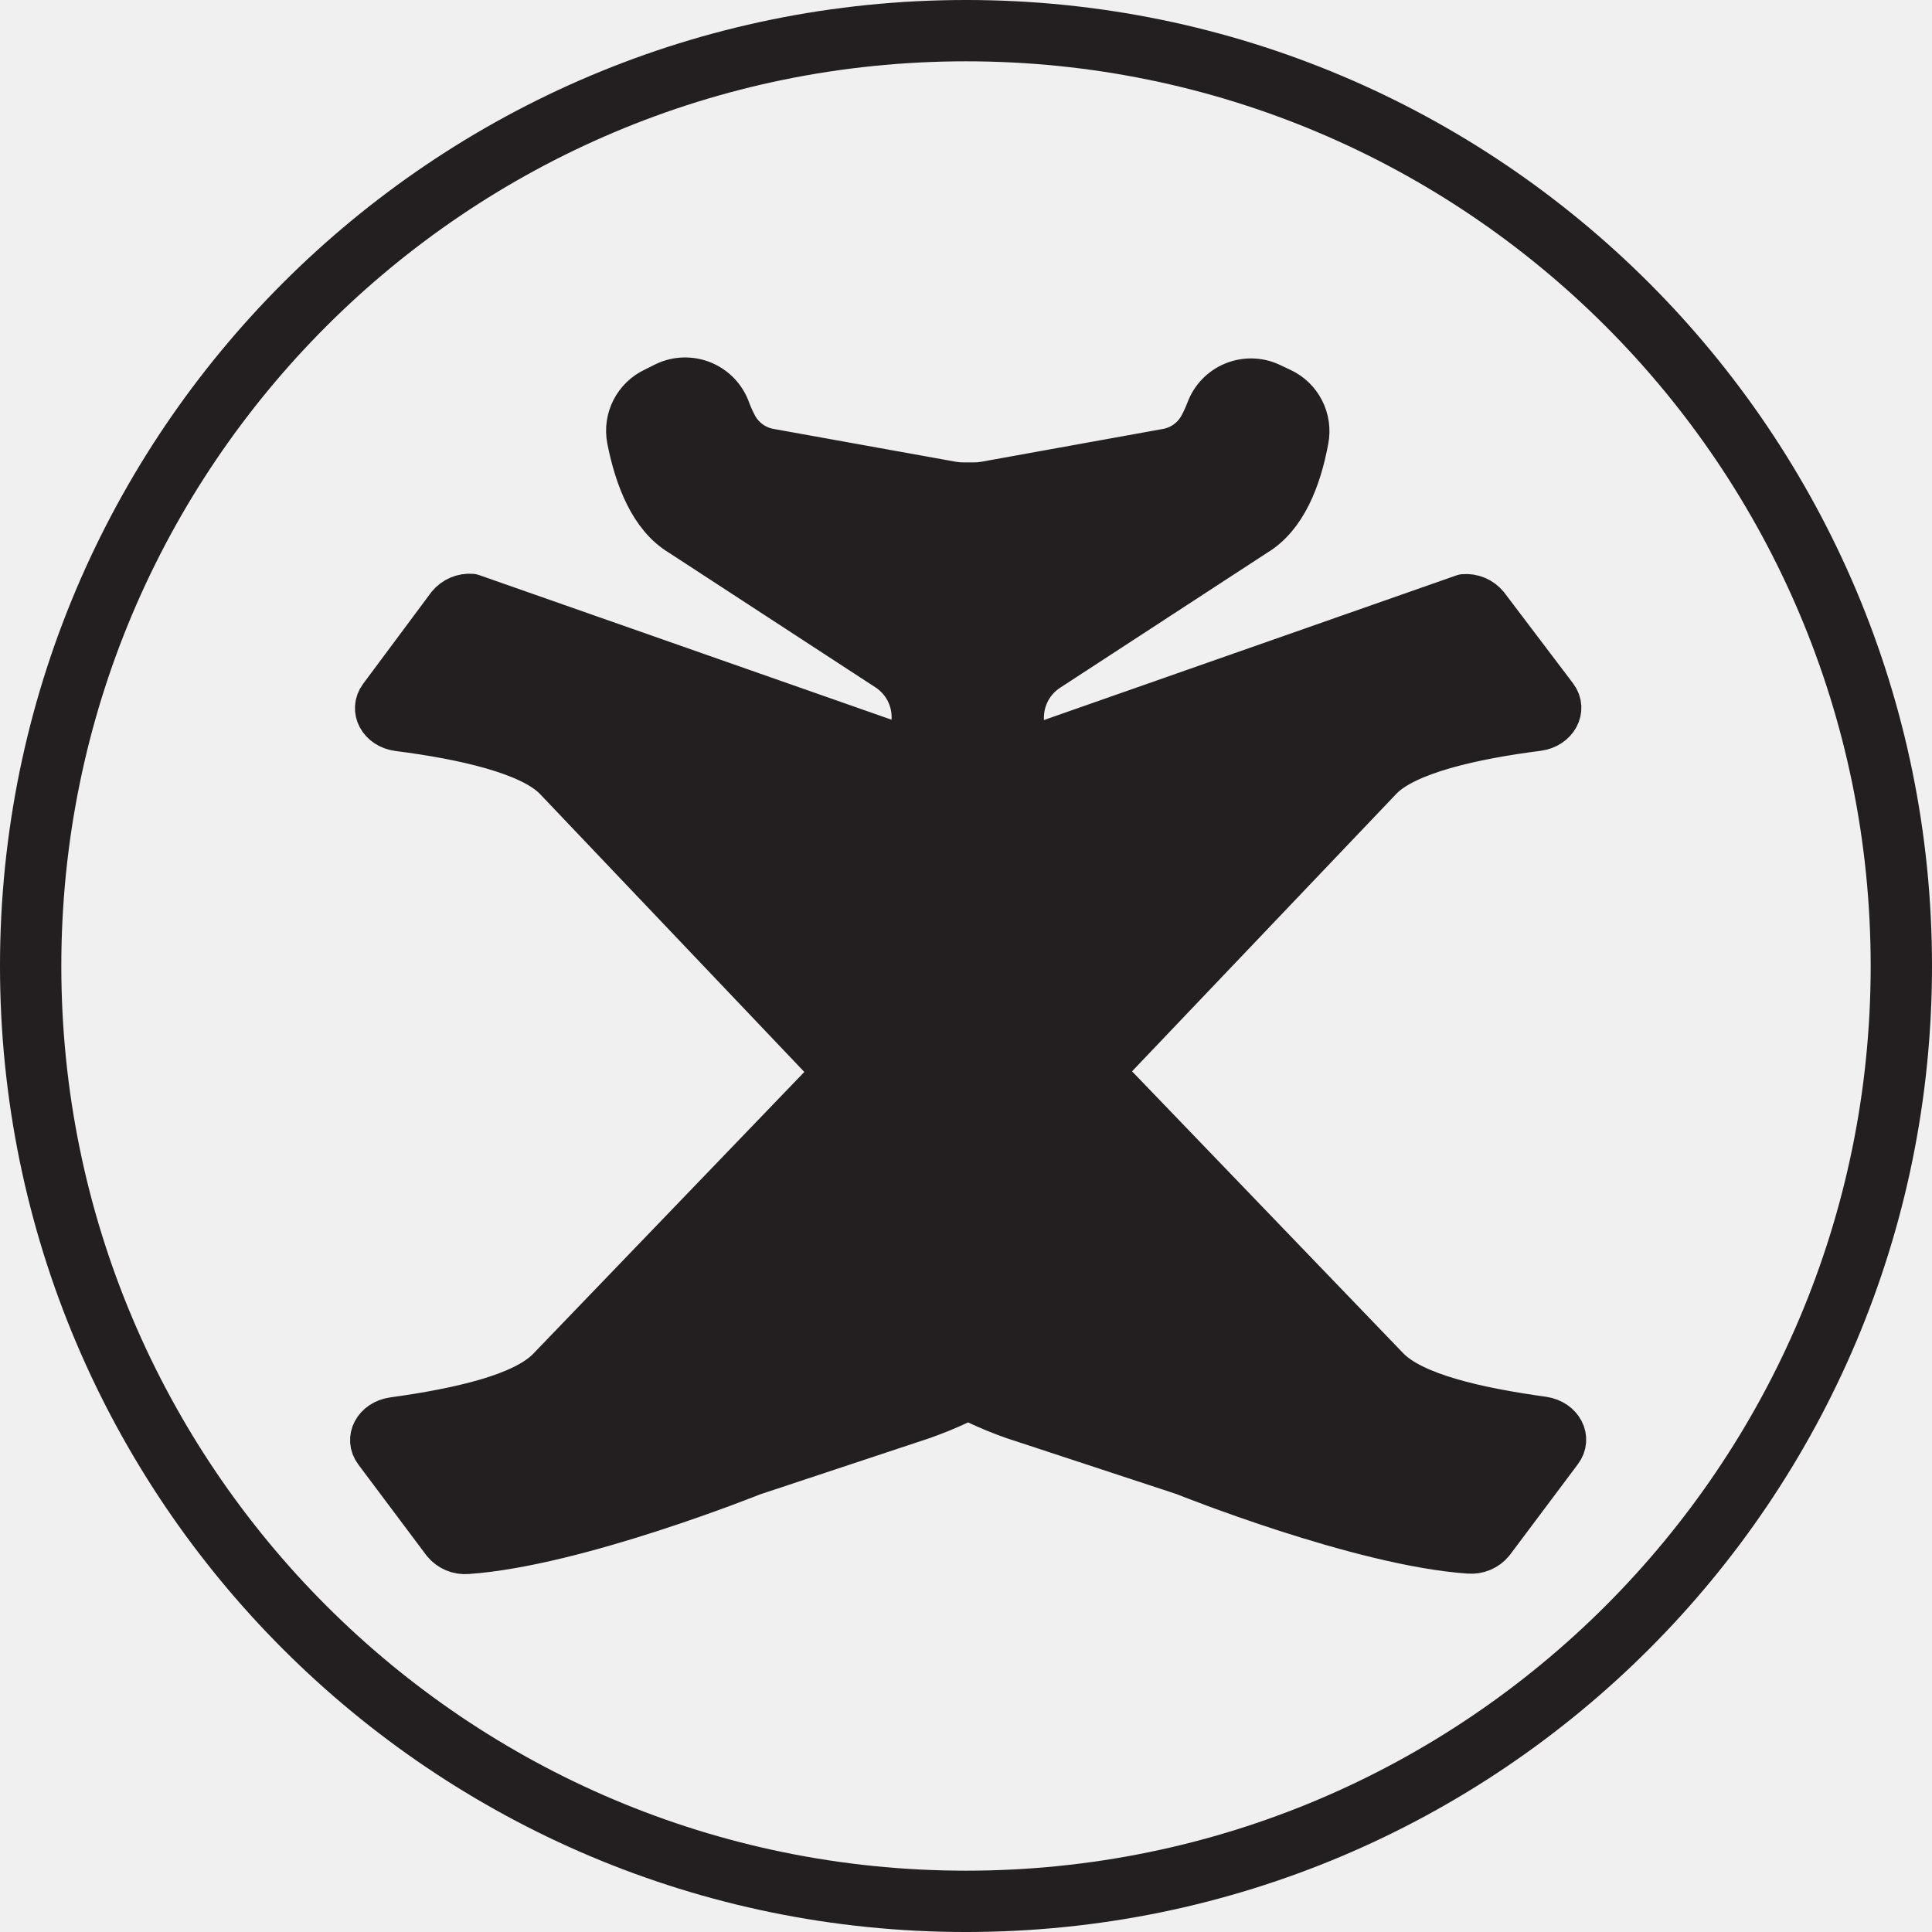
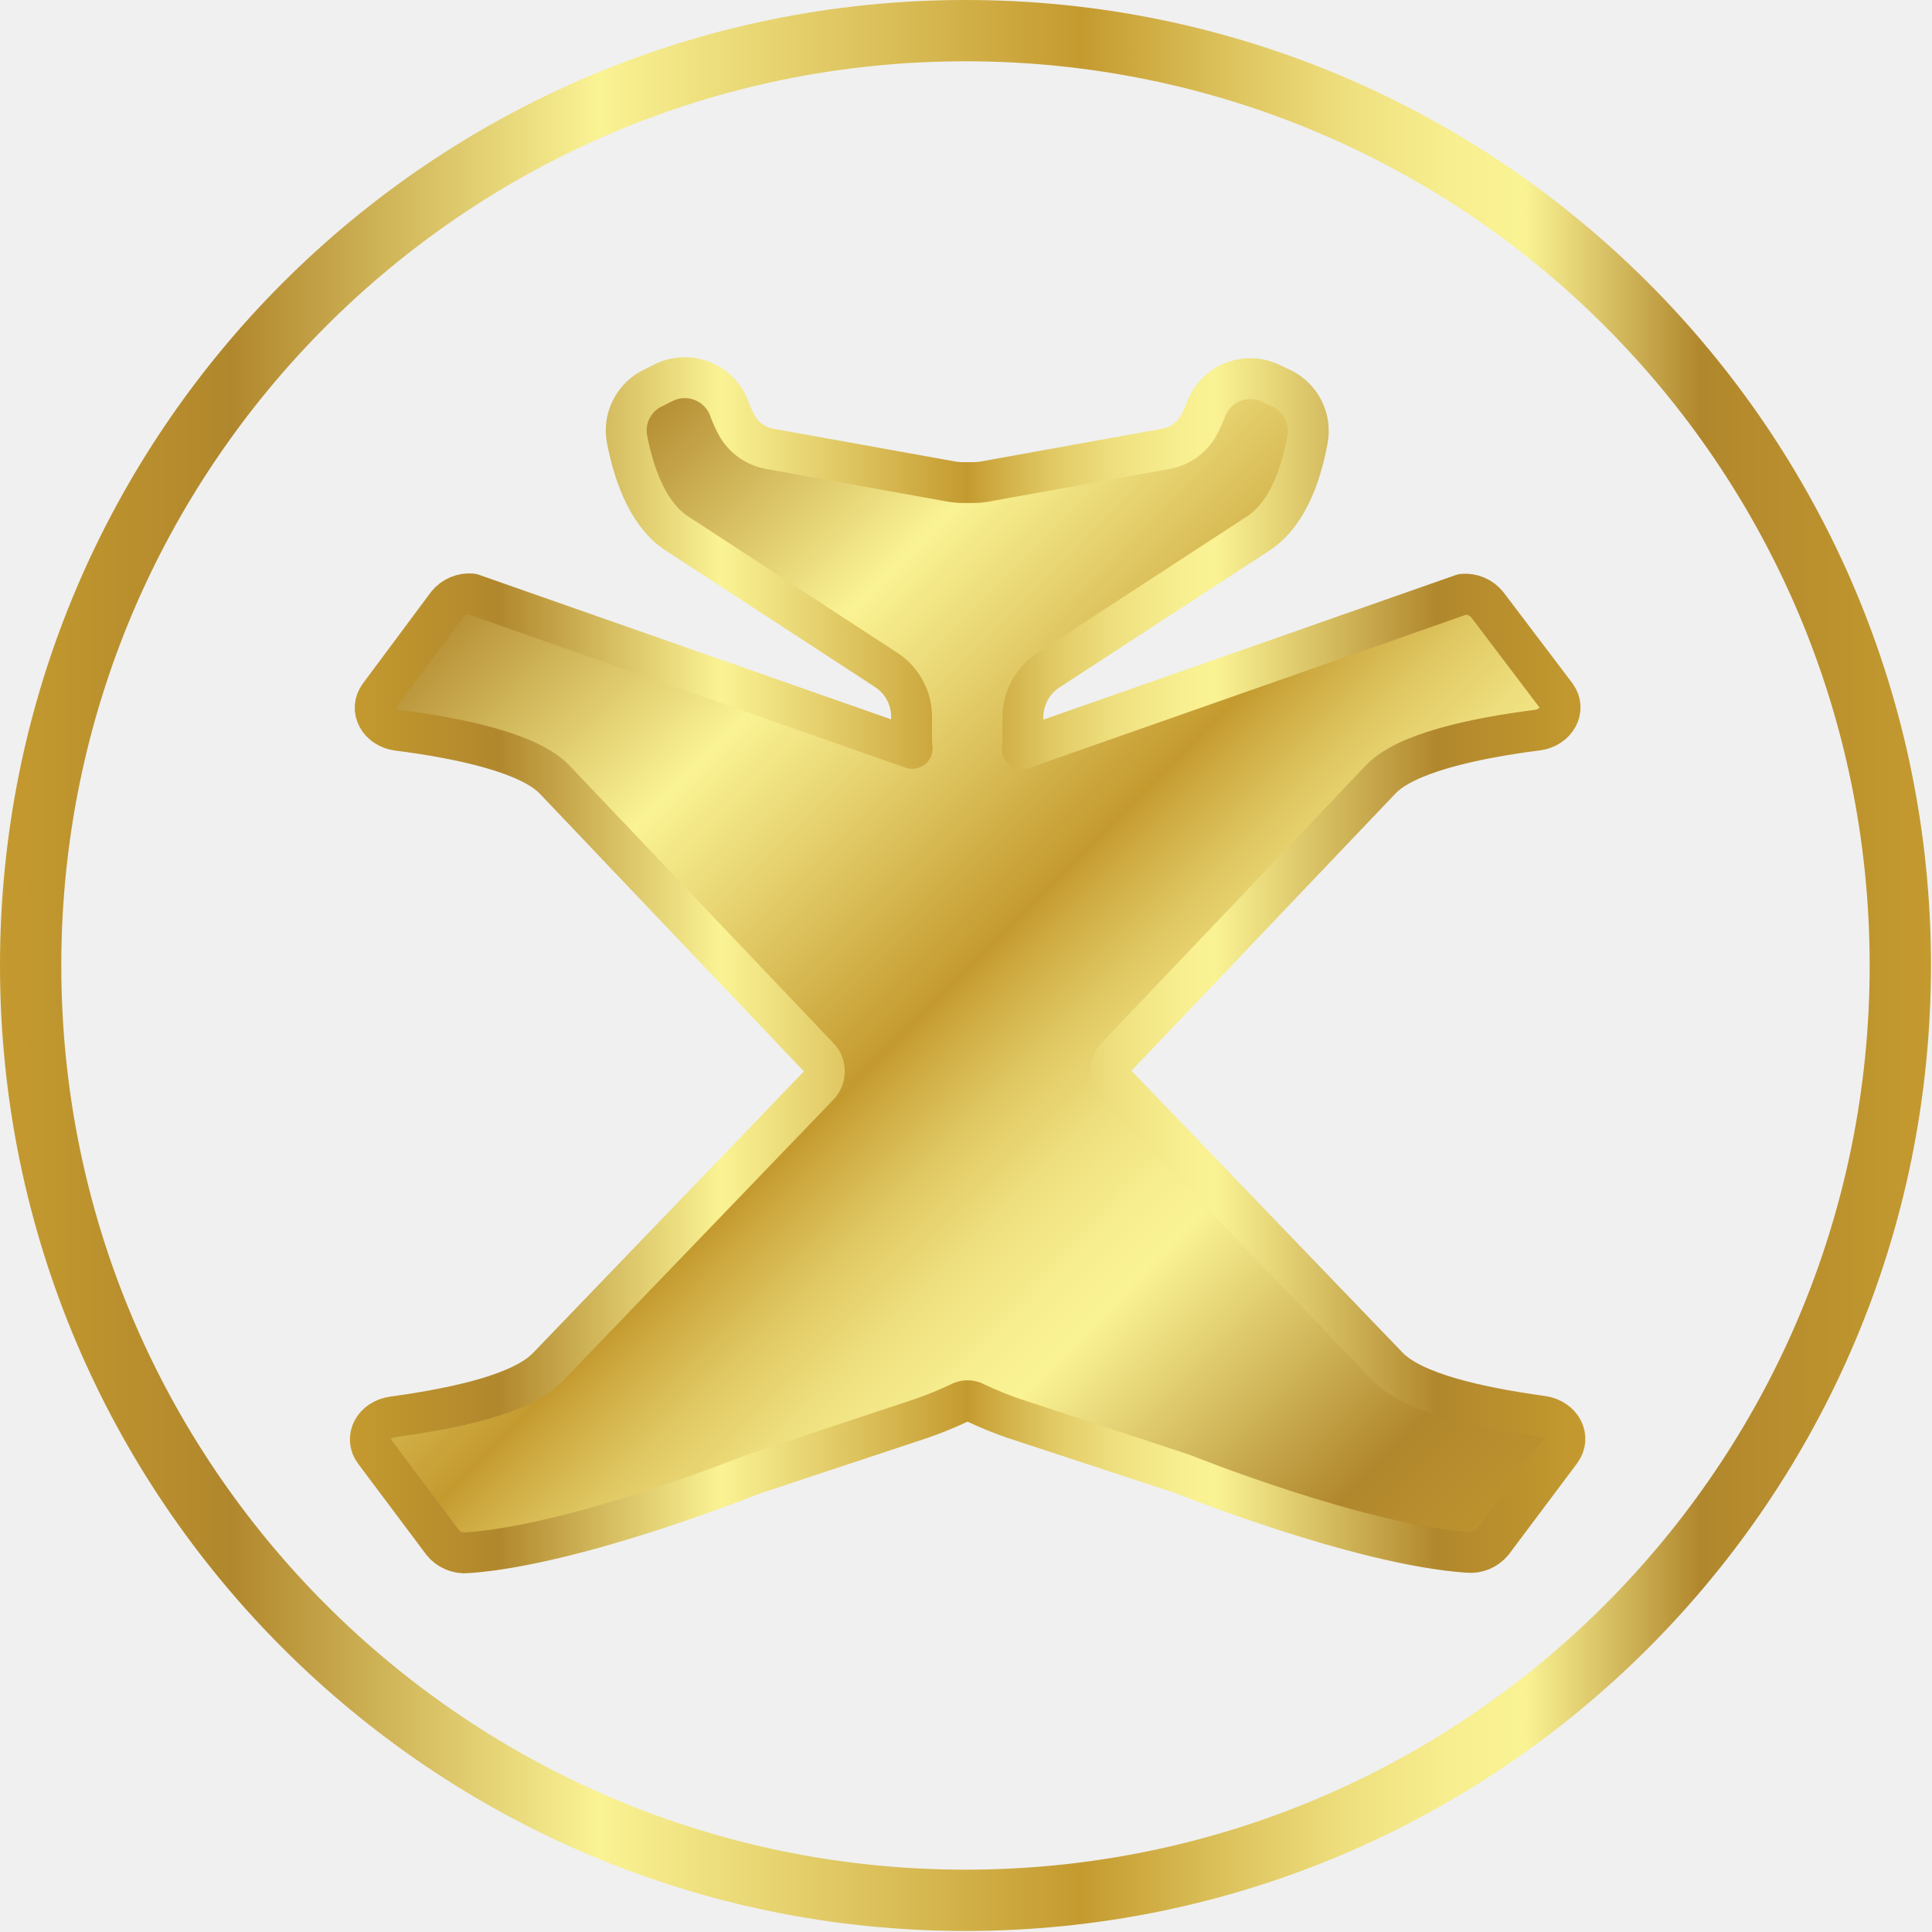
- <svg xmlns="http://www.w3.org/2000/svg" id="71520bff-24a8-47fc-a3ef-9cd0841b2cd2" data-name="Layer 2" viewBox="0 0 185.9 185.9">
-   <circle cx="92.95" cy="92.95" r="90" style="fill:none;stroke:#231f20;stroke-width:5.901px" />
-   <path d="M168,157.76l-6.55,8.74a2.75,2.75,0,0,1-2.37,1c-10.54-.73-27.46-7.54-27.46-7.54l-16.38-5.39a36.49,36.49,0,0,1-3.54-1.45,1.56,1.56,0,0,0-1.6,0,37.55,37.55,0,0,1-3.54,1.45L90.19,160s-16.92,6.81-27.46,7.54a2.75,2.75,0,0,1-2.37-1l-6.55-8.74c-1-1.33-.07-3.08,1.75-3.34,6.44-.89,12.52-2.28,14.92-4.79l26.06-27.09a2,2,0,0,0,.3-2.4,1.64,1.64,0,0,0-.29-.36L71.14,93.1c-2.37-2.49-8.8-3.94-15.09-4.74-1.83-.24-2.77-2-1.78-3.34l6.54-8.79a2.73,2.73,0,0,1,2.36-1l42.4,14.87a5.29,5.29,0,0,1-.06-.8V87.06a5.39,5.39,0,0,0-2.45-4.52l-19.94-13c-2.82-1.71-4.26-5.43-5-9.17a4.54,4.54,0,0,1,2.56-5l1-.5A4.57,4.57,0,0,1,88,57.5a12.66,12.66,0,0,0,.7,1.53,4.51,4.51,0,0,0,3.15,2.23l17.6,3.17a6.24,6.24,0,0,0,1,.08h1a6,6,0,0,0,1-.08L130,61.26A4.51,4.51,0,0,0,133.15,59a12.66,12.66,0,0,0,.7-1.53A4.56,4.56,0,0,1,140,54.91l1.06.5a4.54,4.54,0,0,1,2.56,5c-.69,3.74-2.13,7.46-5,9.17l-19.94,13a5.39,5.39,0,0,0-2.45,4.52v2.23a5.29,5.29,0,0,1-.06.8l42.4-14.87a2.73,2.73,0,0,1,2.36,1L167.55,85c1,1.34,0,3.1-1.78,3.34-6.29.8-12.73,2.25-15.09,4.74l-25.41,26.68a1.39,1.39,0,0,0-.29.36,1.94,1.94,0,0,0,.3,2.4l26.06,27.09c2.4,2.51,8.48,3.9,14.92,4.79C168.08,154.68,169,156.43,168,157.76Z" transform="translate(-17.75 -18.05)" style="fill:#231f20;stroke:#231f20;stroke-linecap:round;stroke-linejoin:round;stroke-width:3.934px" />
+ <svg xmlns="http://www.w3.org/2000/svg" width="186" height="186" viewBox="0 0 186 186" fill="none">
+   <g clip-path="url(#clip0_2_56)">
+     <path d="M92.95 182.95C142.656 182.95 182.95 142.656 182.95 92.95C182.95 43.244 142.656 2.95 92.95 2.95C43.244 2.95 2.95 43.244 2.95 92.95C2.95 142.656 43.244 182.95 92.95 182.95Z" stroke="url(#paint0_linear_2_56)" stroke-width="5.901" />
+     <path d="M150.25 139.71L143.7 148.45C143.416 148.797 143.052 149.07 142.639 149.244C142.226 149.418 141.777 149.489 141.33 149.45C130.79 148.72 113.87 141.91 113.87 141.91L97.49 136.52C96.285 136.099 95.104 135.615 93.95 135.07C93.708 134.926 93.432 134.849 93.15 134.849C92.868 134.849 92.592 134.926 92.35 135.07C91.195 135.613 90.014 136.097 88.81 136.52L72.44 141.95C72.44 141.95 55.52 148.76 44.98 149.49C44.533 149.529 44.084 149.458 43.671 149.284C43.258 149.11 42.894 148.837 42.61 148.49L36.06 139.75C35.06 138.42 35.99 136.67 37.81 136.41C44.25 135.52 50.33 134.13 52.73 131.62L78.79 104.53C79.095 104.218 79.29 103.814 79.344 103.38C79.398 102.947 79.309 102.508 79.09 102.13C79.011 101.997 78.913 101.876 78.8 101.77L53.39 75.05C51.02 72.56 44.59 71.11 38.3 70.31C36.47 70.07 35.53 68.31 36.52 66.97L43.06 58.18C43.342 57.833 43.704 57.56 44.115 57.386C44.527 57.212 44.975 57.141 45.42 57.18L87.82 72.05C87.78 71.785 87.76 71.518 87.76 71.25V69.01C87.76 68.112 87.537 67.228 87.109 66.439C86.681 65.65 86.062 64.98 85.31 64.49L65.37 51.49C62.55 49.78 61.11 46.06 60.37 42.32C60.174 41.32 60.32 40.283 60.784 39.377C61.248 38.47 62.004 37.745 62.93 37.32L63.93 36.82C64.512 36.537 65.148 36.381 65.794 36.363C66.441 36.344 67.085 36.463 67.682 36.712C68.28 36.96 68.818 37.333 69.26 37.805C69.703 38.277 70.04 38.838 70.25 39.45C70.449 39.975 70.683 40.486 70.95 40.98C71.277 41.562 71.73 42.063 72.274 42.449C72.819 42.835 73.443 43.094 74.1 43.21L91.7 46.38C92.031 46.434 92.365 46.46 92.7 46.46H93.7C94.035 46.461 94.37 46.434 94.7 46.38L112.25 43.21C112.91 43.091 113.535 42.827 114.08 42.436C114.625 42.045 115.076 41.537 115.4 40.95C115.667 40.456 115.901 39.945 116.1 39.42C116.319 38.835 116.655 38.301 117.088 37.851C117.522 37.401 118.043 37.045 118.619 36.805C119.196 36.565 119.816 36.446 120.44 36.456C121.065 36.465 121.681 36.603 122.25 36.86L123.31 37.36C124.236 37.785 124.992 38.51 125.456 39.417C125.92 40.324 126.066 41.36 125.87 42.36C125.18 46.1 123.74 49.82 120.87 51.53L100.93 64.53C100.177 65.02 99.559 65.69 99.131 66.479C98.704 67.268 98.48 68.152 98.48 69.05V71.28C98.48 71.548 98.46 71.815 98.42 72.08L140.82 57.21C141.265 57.171 141.713 57.242 142.125 57.416C142.536 57.59 142.899 57.863 143.18 58.21L149.8 66.95C150.8 68.29 149.8 70.05 148.02 70.29C141.73 71.09 135.29 72.54 132.93 75.03L107.52 101.71C107.404 101.813 107.306 101.935 107.23 102.07C107.001 102.445 106.906 102.886 106.96 103.322C107.015 103.758 107.216 104.163 107.53 104.47L133.59 131.56C135.99 134.07 142.07 135.46 148.51 136.35C150.33 136.63 151.25 138.38 150.25 139.71Z" fill="url(#paint1_linear_2_56)" stroke="url(#paint2_linear_2_56)" stroke-width="3.934" stroke-linecap="round" stroke-linejoin="round" />
+   </g>
+   <defs>
+     <linearGradient id="paint0_linear_2_56" x1="-4.87019e-05" y1="92.95" x2="185.9" y2="92.95" gradientUnits="userSpaceOnUse">
+       <stop stop-color="#C49A2F" />
+       <stop offset="0.12" stop-color="#B1872D" />
+       <stop offset="0.31" stop-color="#FAF394" />
+       <stop offset="0.41" stop-color="#E5D06D" />
+       <stop offset="0.56" stop-color="#C49A2F" />
+       <stop offset="0.59" stop-color="#CEAA41" />
+       <stop offset="0.65" stop-color="#E1CA65" />
+       <stop offset="0.7" stop-color="#EFE07F" />
+       <stop offset="0.75" stop-color="#F7EE8F" />
+       <stop offset="0.79" stop-color="#FAF394" />
+       <stop offset="0.88" stop-color="#B1872D" />
+       <stop offset="1" stop-color="#C49A2F" />
+     </linearGradient>
+     <linearGradient id="paint1_linear_2_56" x1="36" y1="36" x2="151" y2="150" gradientUnits="userSpaceOnUse">
+       <stop stop-color="#C49A2F" />
+       <stop offset="0.12" stop-color="#B1872D" />
+       <stop offset="0.3" stop-color="#FAF394" />
+       <stop offset="0.38" stop-color="#E5D06D" />
+       <stop offset="0.5" stop-color="#C49A2F" />
+       <stop offset="0.52" stop-color="#CEAA41" />
+       <stop offset="0.57" stop-color="#E1CA65" />
+       <stop offset="0.62" stop-color="#EFE07F" />
+       <stop offset="0.67" stop-color="#F7EE8F" />
+       <stop offset="0.7" stop-color="#FAF394" />
+       <stop offset="0.88" stop-color="#B1872D" />
+       <stop offset="1" stop-color="#C49A2F" />
+     </linearGradient>
+     <linearGradient id="paint2_linear_2_56" x1="33.68" y1="92.95" x2="152.64" y2="92.95" gradientUnits="userSpaceOnUse">
+       <stop stop-color="#C49A2F" />
+       <stop offset="0.12" stop-color="#B1872D" />
+       <stop offset="0.3" stop-color="#FAF394" />
+       <stop offset="0.38" stop-color="#E5D06D" />
+       <stop offset="0.5" stop-color="#C49A2F" />
+       <stop offset="0.52" stop-color="#CEAA41" />
+       <stop offset="0.57" stop-color="#E1CA65" />
+       <stop offset="0.62" stop-color="#EFE07F" />
+       <stop offset="0.67" stop-color="#F7EE8F" />
+       <stop offset="0.7" stop-color="#FAF394" />
+       <stop offset="0.88" stop-color="#B1872D" />
+       <stop offset="1" stop-color="#C49A2F" />
+     </linearGradient>
+     <clipPath id="clip0_2_56">
+       <rect width="185.9" height="185.9" fill="white" />
+     </clipPath>
+   </defs>
</svg>
